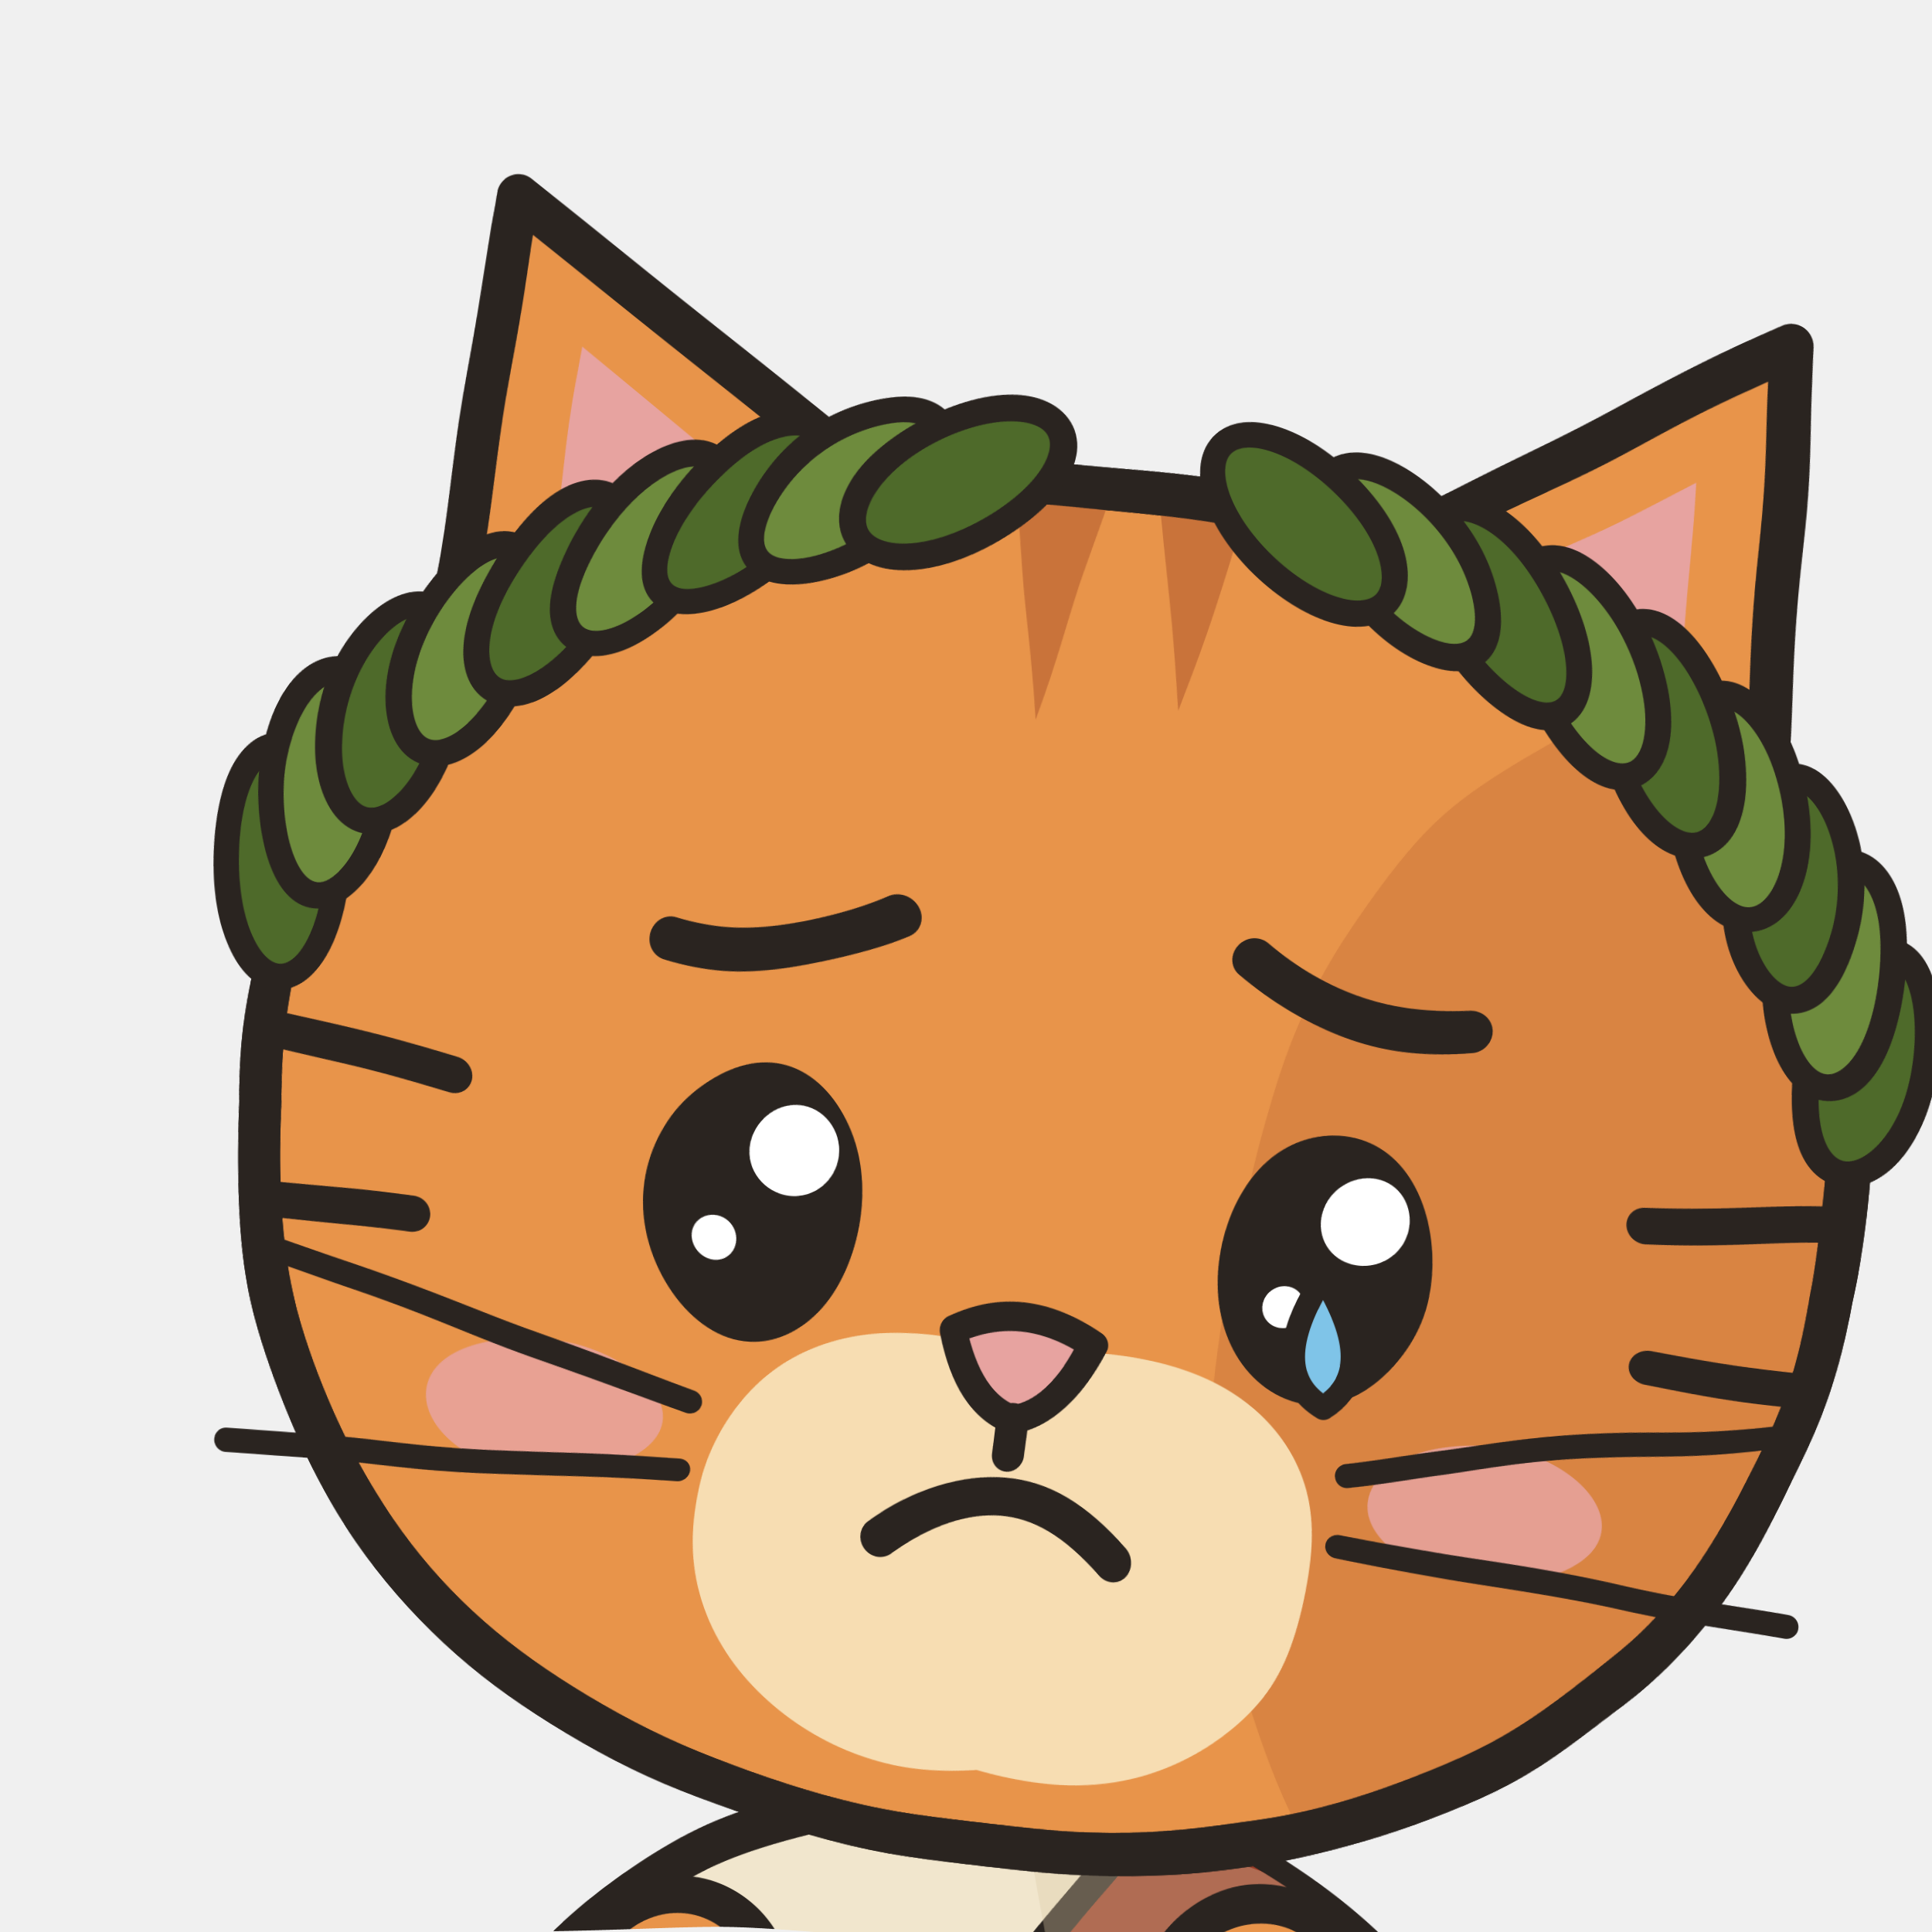
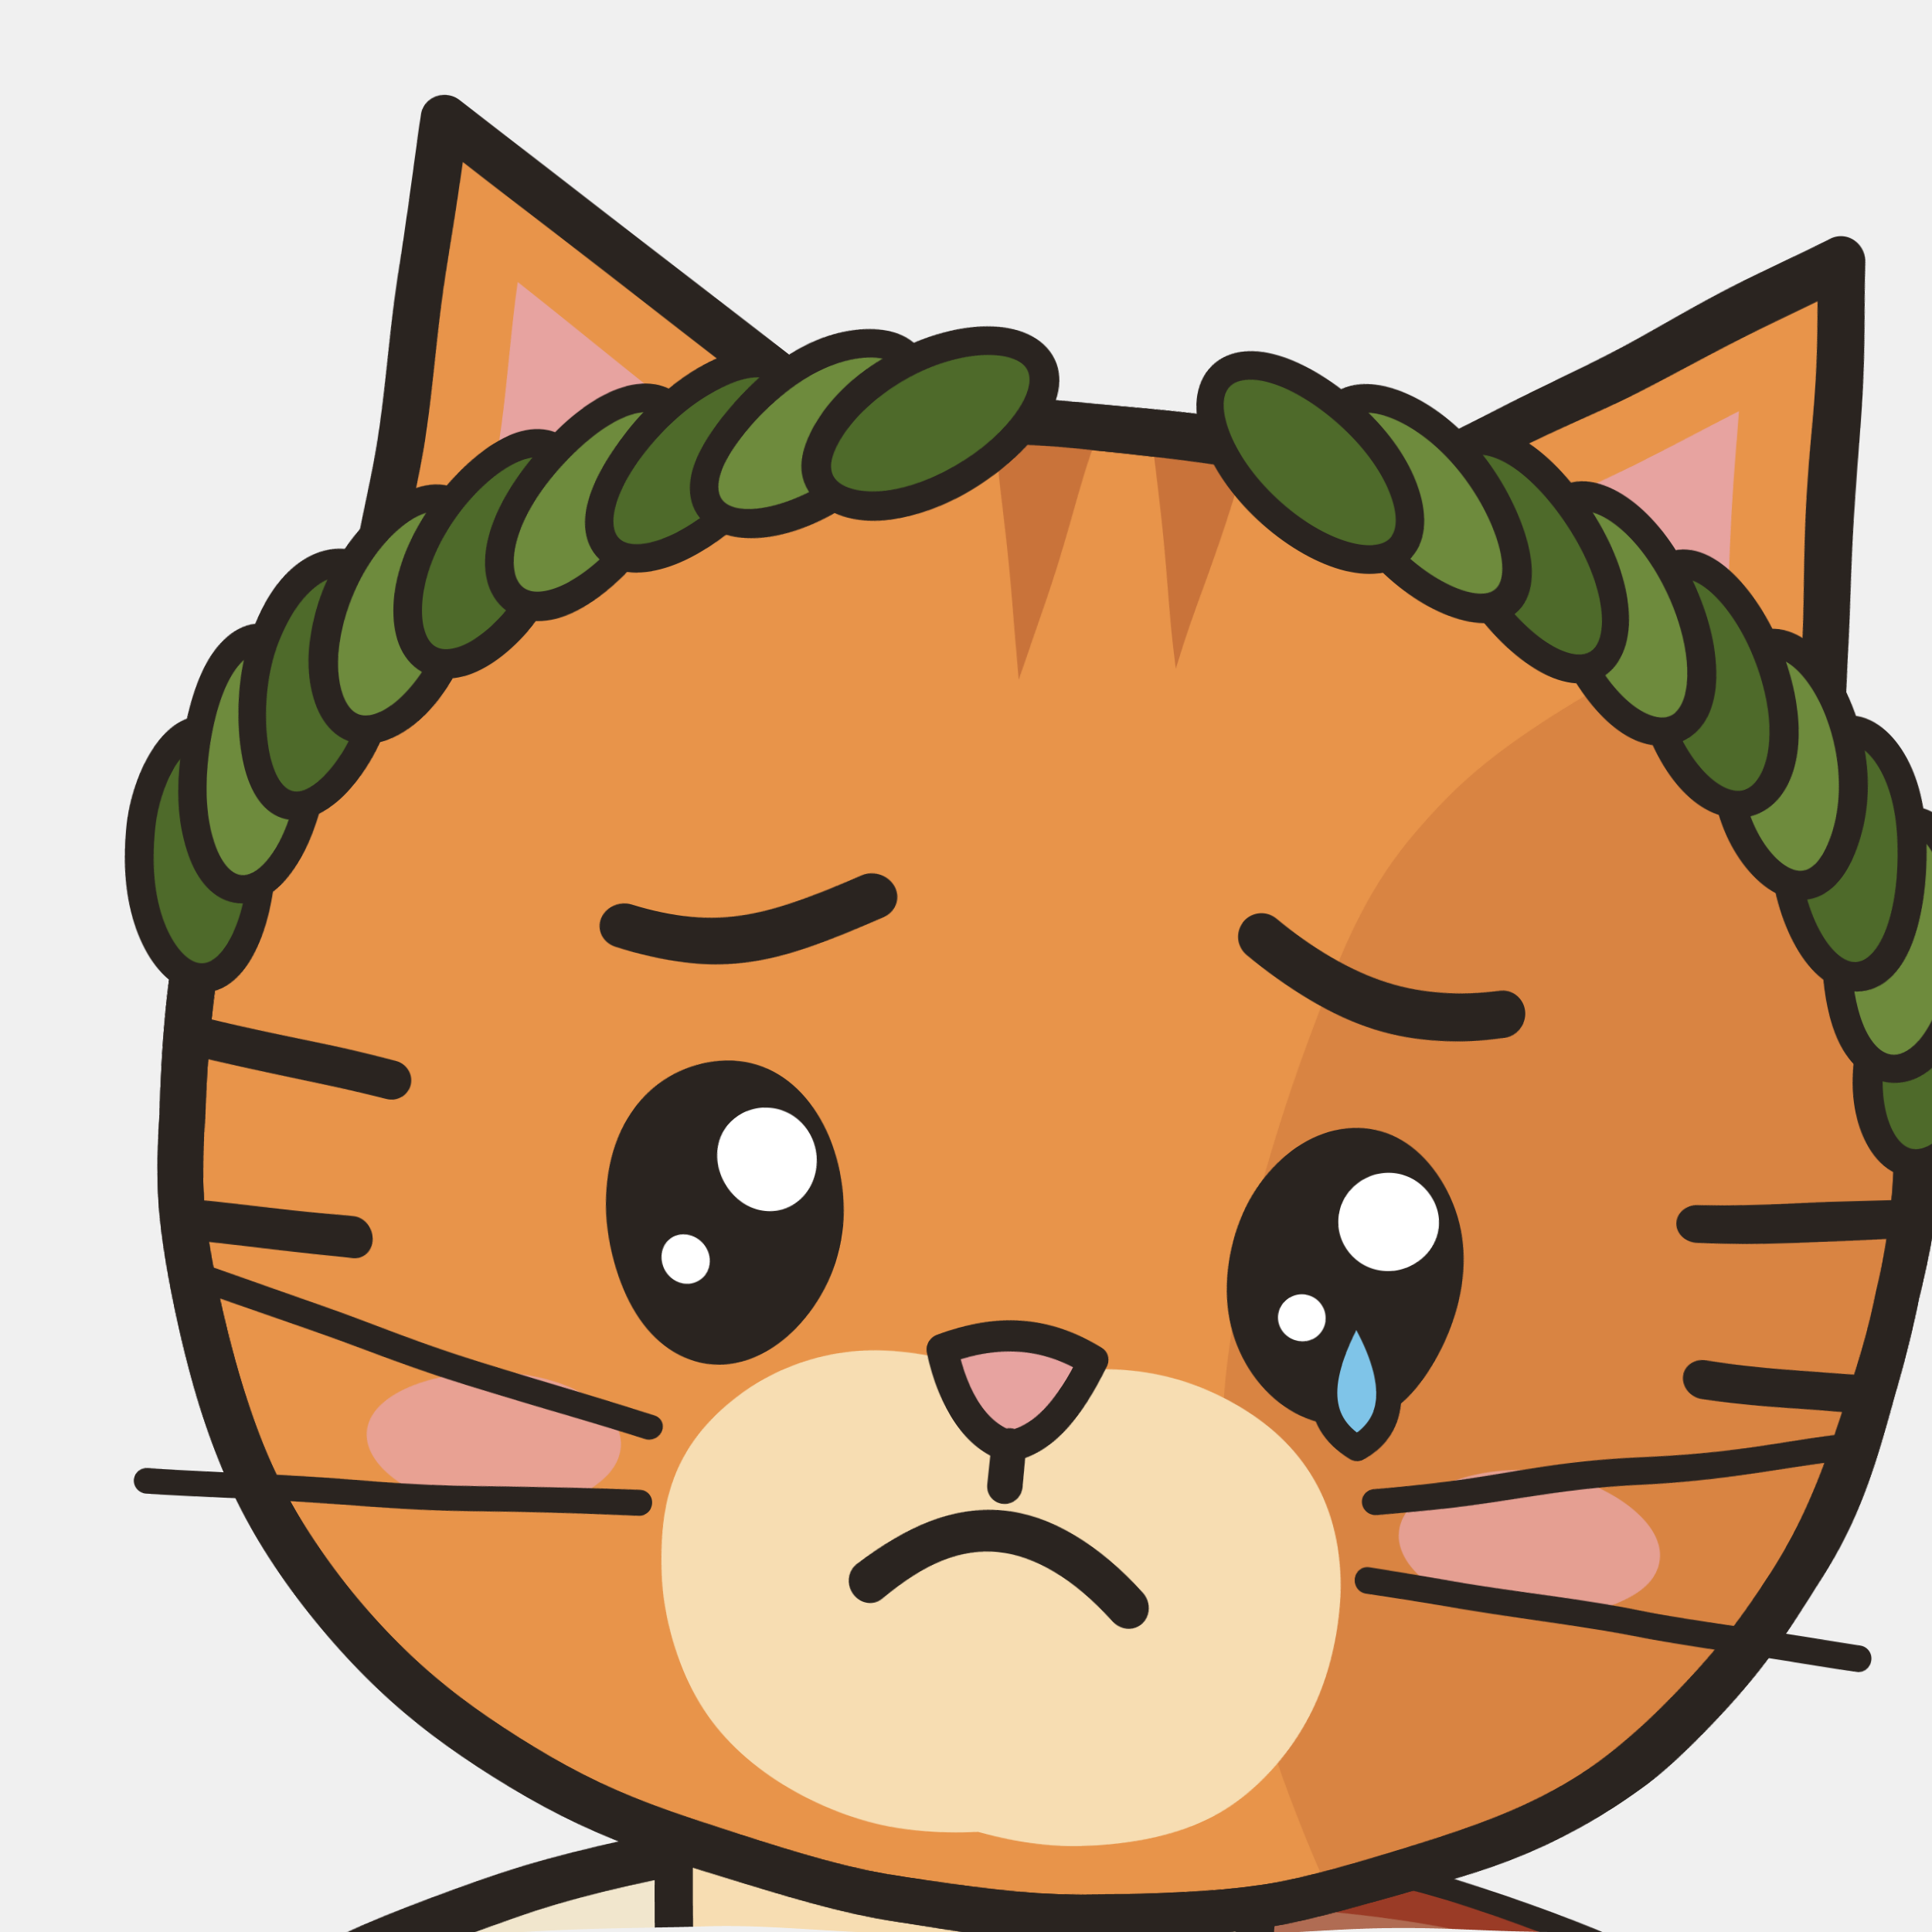
- <svg xmlns="http://www.w3.org/2000/svg" viewBox="44 12 152 152" width="152" height="152">
+ <svg xmlns="http://www.w3.org/2000/svg" viewBox="46 22 148 148" width="148" height="148">
  <defs>
    <filter id="rough" x="-5%" y="-5%" width="110%" height="110%">
      <feTurbulence type="fractalNoise" baseFrequency="0.035" numOctaves="2" seed="7" result="n" />
      <feDisplacementMap in="SourceGraphic" in2="n" scale="2.2" />
    </filter>
    <clipPath id="head">
      <path d="M54,96 C50,56 84,36 120,36 C156,36 190,56 186,96 C184,132 156,150 120,150 C84,150 56,132 54,96 Z" />
    </clipPath>
    <clipPath id="body">
-       <path d="M70,226 C62,190 82,152 120,150 C158,152 178,190 170,226 Q120,236 70,226 Z" />
+       <path d="M22,240 C26,196 58,170 100,164 L140,164 C182,170 214,196 218,240 Z" />
    </clipPath>
  </defs>
  <g filter="url(#rough)">
-     <g transform="translate(7.2 11) scale(0.94)">
-       <path d="M160,216 C192,226 212,232 226,224" fill="none" stroke="#2A2420" stroke-width="19.0" stroke-linecap="round" />
-       <path d="M160,216 C192,226 212,232 226,224" fill="none" stroke="#E8944A" stroke-width="12.5" stroke-linecap="round" />
-       <path d="M195.4,231.8 L196.7,225.0" fill="none" stroke="#C9733A" stroke-width="2.6" stroke-linecap="round" stroke-linejoin="round" />
-       <path d="M208.7,233.4 L208.9,226.5" fill="none" stroke="#C9733A" stroke-width="2.6" stroke-linecap="round" stroke-linejoin="round" />
-       <path d="M220.8,232.2 L219.0,225.6" fill="none" stroke="#C9733A" stroke-width="2.6" stroke-linecap="round" stroke-linejoin="round" />
-       <path d="M70,226 C62,190 82,152 120,150 C158,152 178,190 170,226 Q120,236 70,226 Z" fill="#F1E6CD" stroke="#2A2420" stroke-width="3.6" stroke-linejoin="round" stroke-linecap="round" />
-       <g clip-path="url(#body)">
-         <path d="M140,146 L170,160 L100,240 L64,240 Z" fill="#9A3B26" stroke="#2A2420" stroke-width="2.4" stroke-linejoin="round" stroke-linecap="round" />
-         <path d="M84,196 Q92,206 92,226" fill="none" stroke="#2A2420" stroke-width="2.2" stroke-linecap="round" stroke-linejoin="round" />
-         <path d="M156,194 Q150,210 154,228" fill="none" stroke="#2A2420" stroke-width="2.2" stroke-linecap="round" stroke-linejoin="round" />
-         <path d="M124,150 L180,170 L180,240 L140,240 Z" fill="#D9C9A6" opacity=".35" />
+     <path d="M22,240 C26,196 58,170 100,164 L140,164 C182,170 214,196 218,240 Z" fill="#F1E6CD" stroke="#2A2420" stroke-width="3.6" stroke-linejoin="round" stroke-linecap="round" />
+     <g clip-path="url(#body)">
+       <path d="M150,160 L190,166 L96,240 L52,240 Z" fill="#9A3B26" stroke="#2A2420" stroke-width="2.4" stroke-linejoin="round" stroke-linecap="round" />
+       <path d="M60,206 Q78,214 84,236" fill="none" stroke="#2A2420" stroke-width="2.4" stroke-linecap="round" stroke-linejoin="round" />
+       <path d="M178,200 Q170,218 176,240" fill="none" stroke="#2A2420" stroke-width="2.4" stroke-linecap="round" stroke-linejoin="round" />
+       <path d="M200,214 Q196,228 200,240" fill="none" stroke="#2A2420" stroke-width="2.4" stroke-linecap="round" stroke-linejoin="round" />
+       <path d="M120,164 L220,180 L220,240 L150,240 Z" fill="#D9C9A6" opacity=".35" />
+     </g>
+     <path d="M98,160 Q120,176 142,160 L142,172 Q120,184 98,172 Z" fill="#F7DDB2" stroke="#2A2420" stroke-width="3" stroke-linejoin="round" stroke-linecap="round" />
+     <g transform="rotate(0 120 212)">
+       <rect x="83.0" y="201" width="74" height="22" rx="2" fill="#F4E9CF" stroke="#2A2420" stroke-width="3" stroke-linejoin="round" stroke-linecap="round" />
+       <path d="M91.0,209 L149.0,209" fill="none" stroke="#2A2420" stroke-width="2" stroke-linecap="round" stroke-linejoin="round" />
+       <path d="M91.0,216 L141.0,216" fill="none" stroke="#2A2420" stroke-width="2" stroke-linecap="round" stroke-linejoin="round" />
+       <rect x="77.0" y="198" width="11" height="28" rx="5.5" fill="#E2CFA6" stroke="#2A2420" stroke-width="3" stroke-linejoin="round" stroke-linecap="round" />
+       <rect x="152.0" y="198" width="11" height="28" rx="5.5" fill="#E2CFA6" stroke="#2A2420" stroke-width="3" stroke-linejoin="round" stroke-linecap="round" />
+     </g>
+     <g transform="translate(0 18) rotate(6 120 150)">
+       <path d="M64,74 L66,18 L108,44 Z" fill="#E8944A" stroke="#2A2420" stroke-width="3.6" stroke-linejoin="round" stroke-linecap="round" />
+       <path d="M72,64 L73,30 L98,46 Z" fill="#E7A3A0" />
+       <path d="M176,74 L174,18 L132,44 Z" fill="#E8944A" stroke="#2A2420" stroke-width="3.6" stroke-linejoin="round" stroke-linecap="round" />
+       <path d="M168,64 L167,30 L142,46 Z" fill="#E7A3A0" />
+       <path d="M54,96 C50,56 84,36 120,36 C156,36 190,56 186,96 C184,132 156,150 120,150 C84,150 56,132 54,96 Z" fill="#E8944A" stroke="#2A2420" stroke-width="3.6" stroke-linejoin="round" stroke-linecap="round" />
+       <g clip-path="url(#head)">
+         <ellipse cx="170" cy="104" rx="34" ry="56" fill="#C9733A" opacity=".5" />
+         <path d="M110,36 L114,56 L118,36 Z M122,36 L126,54 L130,36 Z" fill="#C9733A" />
+         <path d="M55,90 L70,92" fill="none" stroke="#2A2420" stroke-width="3" stroke-linecap="round" stroke-linejoin="round" />
+         <path d="M55,104 L68,104" fill="none" stroke="#2A2420" stroke-width="3" stroke-linecap="round" stroke-linejoin="round" />
+         <path d="M185,90 L170,92" fill="none" stroke="#2A2420" stroke-width="3" stroke-linecap="round" stroke-linejoin="round" />
+         <path d="M185,104 L172,104" fill="none" stroke="#2A2420" stroke-width="3" stroke-linecap="round" stroke-linejoin="round" />
      </g>
-       <ellipse cx="98" cy="228" rx="15" ry="9" fill="#E8944A" stroke="#2A2420" stroke-width="3.2" stroke-linejoin="round" stroke-linecap="round" />
-       <ellipse cx="142" cy="228" rx="15" ry="9" fill="#E8944A" stroke="#2A2420" stroke-width="3.2" stroke-linejoin="round" stroke-linecap="round" />
-       <path d="M95,226 L95,233" fill="none" stroke="#2A2420" stroke-width="2" stroke-linecap="round" stroke-linejoin="round" />
-       <path d="M101,226 L101,233" fill="none" stroke="#2A2420" stroke-width="2" stroke-linecap="round" stroke-linejoin="round" />
-       <path d="M139,226 L139,233" fill="none" stroke="#2A2420" stroke-width="2" stroke-linecap="round" stroke-linejoin="round" />
-       <path d="M145,226 L145,233" fill="none" stroke="#2A2420" stroke-width="2" stroke-linecap="round" stroke-linejoin="round" />
-       <g transform="translate(0 5) rotate(7 120 150)">
-         <path d="M64,74 L66,18 L108,44 Z" fill="#E8944A" stroke="#2A2420" stroke-width="3.6" stroke-linejoin="round" stroke-linecap="round" />
-         <path d="M72,64 L73,30 L98,46 Z" fill="#E7A3A0" />
-         <path d="M176,74 L174,18 L132,44 Z" fill="#E8944A" stroke="#2A2420" stroke-width="3.6" stroke-linejoin="round" stroke-linecap="round" />
-         <path d="M168,64 L167,30 L142,46 Z" fill="#E7A3A0" />
-         <path d="M54,96 C50,56 84,36 120,36 C156,36 190,56 186,96 C184,132 156,150 120,150 C84,150 56,132 54,96 Z" fill="#E8944A" stroke="#2A2420" stroke-width="3.6" stroke-linejoin="round" stroke-linecap="round" />
-         <g clip-path="url(#head)">
-           <ellipse cx="170" cy="104" rx="34" ry="56" fill="#C9733A" opacity=".5" />
-           <path d="M110,36 L114,56 L118,36 Z M122,36 L126,54 L130,36 Z" fill="#C9733A" />
-           <path d="M55,90 L70,92" fill="none" stroke="#2A2420" stroke-width="3" stroke-linecap="round" stroke-linejoin="round" />
-           <path d="M55,104 L68,104" fill="none" stroke="#2A2420" stroke-width="3" stroke-linecap="round" stroke-linejoin="round" />
-           <path d="M185,90 L170,92" fill="none" stroke="#2A2420" stroke-width="3" stroke-linecap="round" stroke-linejoin="round" />
-           <path d="M185,104 L172,104" fill="none" stroke="#2A2420" stroke-width="3" stroke-linecap="round" stroke-linejoin="round" />
-         </g>
-         <path d="M54,96 C50,56 84,36 120,36 C156,36 190,56 186,96 C184,132 156,150 120,150 C84,150 56,132 54,96 Z" fill="none" stroke="#2A2420" stroke-width="3.6" stroke-linejoin="round" stroke-linecap="round" />
-         <path d="M94,124 C94,110 108,106 120,110 C132,106 146,110 146,124 C146,140 132,146 120,144 C108,146 94,140 94,124 Z" fill="#F7DDB2" />
-         <ellipse cx="53.4" cy="76.1" rx="9.5" ry="4.8" transform="rotate(263.0 53.4 76.1)" fill="#4E6A2A" stroke="#2A2420" stroke-width="2.2" stroke-linejoin="round" stroke-linecap="round" />
-         <ellipse cx="56.8" cy="69.0" rx="9.5" ry="4.8" transform="rotate(270.5 56.8 69.0)" fill="#6E8B3D" stroke="#2A2420" stroke-width="2.2" stroke-linejoin="round" stroke-linecap="round" />
-         <ellipse cx="61.3" cy="62.4" rx="9.5" ry="4.8" transform="rotate(278.0 61.3 62.4)" fill="#4E6A2A" stroke="#2A2420" stroke-width="2.2" stroke-linejoin="round" stroke-linecap="round" />
-         <ellipse cx="66.8" cy="56.3" rx="9.5" ry="4.8" transform="rotate(285.5 66.8 56.3)" fill="#6E8B3D" stroke="#2A2420" stroke-width="2.2" stroke-linejoin="round" stroke-linecap="round" />
-         <ellipse cx="73.2" cy="50.9" rx="9.5" ry="4.8" transform="rotate(293.0 73.2 50.9)" fill="#4E6A2A" stroke="#2A2420" stroke-width="2.2" stroke-linejoin="round" stroke-linecap="round" />
-         <ellipse cx="80.4" cy="46.2" rx="9.5" ry="4.8" transform="rotate(300.5 80.4 46.2)" fill="#6E8B3D" stroke="#2A2420" stroke-width="2.2" stroke-linejoin="round" stroke-linecap="round" />
-         <ellipse cx="88.2" cy="42.3" rx="9.5" ry="4.8" transform="rotate(308.0 88.2 42.3)" fill="#4E6A2A" stroke="#2A2420" stroke-width="2.2" stroke-linejoin="round" stroke-linecap="round" />
-         <ellipse cx="96.6" cy="39.3" rx="9.5" ry="4.8" transform="rotate(315.5 96.6 39.3)" fill="#6E8B3D" stroke="#2A2420" stroke-width="2.2" stroke-linejoin="round" stroke-linecap="round" />
-         <ellipse cx="105.4" cy="37.3" rx="9.5" ry="4.8" transform="rotate(323.0 105.4 37.3)" fill="#4E6A2A" stroke="#2A2420" stroke-width="2.2" stroke-linejoin="round" stroke-linecap="round" />
-         <ellipse cx="186.6" cy="76.1" rx="9.5" ry="4.8" transform="rotate(457.0 186.6 76.1)" fill="#4E6A2A" stroke="#2A2420" stroke-width="2.2" stroke-linejoin="round" stroke-linecap="round" />
-         <ellipse cx="183.2" cy="69.0" rx="9.5" ry="4.8" transform="rotate(449.5 183.2 69.0)" fill="#6E8B3D" stroke="#2A2420" stroke-width="2.2" stroke-linejoin="round" stroke-linecap="round" />
-         <ellipse cx="178.7" cy="62.4" rx="9.5" ry="4.8" transform="rotate(442.0 178.7 62.4)" fill="#4E6A2A" stroke="#2A2420" stroke-width="2.2" stroke-linejoin="round" stroke-linecap="round" />
-         <ellipse cx="173.2" cy="56.3" rx="9.5" ry="4.8" transform="rotate(434.5 173.2 56.3)" fill="#6E8B3D" stroke="#2A2420" stroke-width="2.2" stroke-linejoin="round" stroke-linecap="round" />
-         <ellipse cx="166.8" cy="50.9" rx="9.5" ry="4.8" transform="rotate(427.0 166.8 50.9)" fill="#4E6A2A" stroke="#2A2420" stroke-width="2.2" stroke-linejoin="round" stroke-linecap="round" />
-         <ellipse cx="159.6" cy="46.2" rx="9.5" ry="4.8" transform="rotate(419.5 159.6 46.2)" fill="#6E8B3D" stroke="#2A2420" stroke-width="2.2" stroke-linejoin="round" stroke-linecap="round" />
-         <ellipse cx="151.8" cy="42.3" rx="9.5" ry="4.8" transform="rotate(412.0 151.8 42.3)" fill="#4E6A2A" stroke="#2A2420" stroke-width="2.2" stroke-linejoin="round" stroke-linecap="round" />
-         <ellipse cx="143.4" cy="39.3" rx="9.5" ry="4.8" transform="rotate(404.5 143.4 39.3)" fill="#6E8B3D" stroke="#2A2420" stroke-width="2.2" stroke-linejoin="round" stroke-linecap="round" />
-         <ellipse cx="134.6" cy="37.3" rx="9.5" ry="4.8" transform="rotate(397.0 134.6 37.3)" fill="#4E6A2A" stroke="#2A2420" stroke-width="2.2" stroke-linejoin="round" stroke-linecap="round" />
-         <ellipse cx="96" cy="99" rx="9" ry="11.5" fill="#2A2420" />
-         <circle cx="98.8" cy="94.6" r="3.8" fill="#fff" />
-         <circle cx="93" cy="102.6" r="1.8" fill="#fff" />
-         <ellipse cx="144" cy="99" rx="9" ry="11.5" fill="#2A2420" />
-         <circle cx="146.8" cy="94.6" r="3.8" fill="#fff" />
-         <circle cx="141" cy="102.6" r="1.8" fill="#fff" />
-         <path d="M86,78 Q96,80 105,74" fill="none" stroke="#2A2420" stroke-width="3.6" stroke-linecap="round" stroke-linejoin="round" />
-         <path d="M135,74 Q144,80 154,78" fill="none" stroke="#2A2420" stroke-width="3.6" stroke-linecap="round" stroke-linejoin="round" />
-         <ellipse cx="80" cy="118" rx="10" ry="5.5" fill="#E7A3A0" opacity=".85" />
-         <ellipse cx="160" cy="118" rx="10" ry="5.5" fill="#E7A3A0" opacity=".85" />
-         <path d="M114,108 Q120,105 126,108 Q124,114 120,115 Q116,114 114,108 Z" fill="#E7A3A0" stroke="#2A2420" stroke-width="2.4" stroke-linejoin="round" stroke-linecap="round" />
-         <path d="M120,115 L120,118" fill="none" stroke="#2A2420" stroke-width="2.8" stroke-linecap="round" stroke-linejoin="round" />
-         <path d="M110,126 Q120,117 130,126" fill="none" stroke="#2A2420" stroke-width="3.2" stroke-linecap="round" stroke-linejoin="round" />
-         <path d="M92,116 L56,108" fill="none" stroke="#2A2420" stroke-width="2" stroke-linecap="round" stroke-linejoin="round" />
-         <path d="M92,122 L54,124" fill="none" stroke="#2A2420" stroke-width="2" stroke-linecap="round" stroke-linejoin="round" />
-         <path d="M148,116 L184,108" fill="none" stroke="#2A2420" stroke-width="2" stroke-linecap="round" stroke-linejoin="round" />
-         <path d="M148,122 L186,124" fill="none" stroke="#2A2420" stroke-width="2" stroke-linecap="round" stroke-linejoin="round" />
-       </g>
-       <g transform="rotate(0 120 210)">
-         <rect x="100.0" y="199" width="40" height="22" rx="2" fill="#F4E9CF" stroke="#2A2420" stroke-width="3" stroke-linejoin="round" stroke-linecap="round" />
-         <path d="M108.0,207 L132.0,207" fill="none" stroke="#2A2420" stroke-width="2" stroke-linecap="round" stroke-linejoin="round" />
-         <path d="M108.0,214 L124.0,214" fill="none" stroke="#2A2420" stroke-width="2" stroke-linecap="round" stroke-linejoin="round" />
-         <rect x="94.0" y="196" width="11" height="28" rx="5.5" fill="#E2CFA6" stroke="#2A2420" stroke-width="3" stroke-linejoin="round" stroke-linecap="round" />
-         <rect x="135.0" y="196" width="11" height="28" rx="5.5" fill="#E2CFA6" stroke="#2A2420" stroke-width="3" stroke-linejoin="round" stroke-linecap="round" />
-       </g>
-       <path d="M96,168 C90,190 98,206 106,208" fill="none" stroke="#2A2420" stroke-width="19.5" stroke-linecap="round" />
-       <path d="M96,168 C90,190 98,206 106,208" fill="none" stroke="#E8944A" stroke-width="13" stroke-linecap="round" />
-       <g transform="rotate(0 106 208)">
-         <ellipse cx="106" cy="208" rx="10.5" ry="9.66" fill="#E8944A" stroke="#2A2420" stroke-width="3.4" stroke-linejoin="round" stroke-linecap="round" />
-         <path d="M102.5,210 L102.5,215" fill="none" stroke="#2A2420" stroke-width="2.2" stroke-linecap="round" stroke-linejoin="round" />
-         <path d="M109.5,210 L109.5,215" fill="none" stroke="#2A2420" stroke-width="2.2" stroke-linecap="round" stroke-linejoin="round" />
-       </g>
-       <path d="M144,168 C150,190 142,206 134,208" fill="none" stroke="#2A2420" stroke-width="19.5" stroke-linecap="round" />
-       <path d="M144,168 C150,190 142,206 134,208" fill="none" stroke="#E8944A" stroke-width="13" stroke-linecap="round" />
-       <g transform="rotate(0 134 208)">
-         <ellipse cx="134" cy="208" rx="10.5" ry="9.66" fill="#E8944A" stroke="#2A2420" stroke-width="3.4" stroke-linejoin="round" stroke-linecap="round" />
-         <path d="M130.5,210 L130.5,215" fill="none" stroke="#2A2420" stroke-width="2.2" stroke-linecap="round" stroke-linejoin="round" />
-         <path d="M137.5,210 L137.5,215" fill="none" stroke="#2A2420" stroke-width="2.2" stroke-linecap="round" stroke-linejoin="round" />
-       </g>
-       <path d="M150,108 Q155,116 150,119 Q145,116 150,108 Z" fill="#7FC4E8" stroke="#2A2420" stroke-width="2" stroke-linejoin="round" stroke-linecap="round" />
+       <path d="M54,96 C50,56 84,36 120,36 C156,36 190,56 186,96 C184,132 156,150 120,150 C84,150 56,132 54,96 Z" fill="none" stroke="#2A2420" stroke-width="3.6" stroke-linejoin="round" stroke-linecap="round" />
+       <path d="M94,124 C94,110 108,106 120,110 C132,106 146,110 146,124 C146,140 132,146 120,144 C108,146 94,140 94,124 Z" fill="#F7DDB2" />
+       <ellipse cx="53.4" cy="76.1" rx="9.5" ry="4.8" transform="rotate(263.0 53.4 76.1)" fill="#4E6A2A" stroke="#2A2420" stroke-width="2.2" stroke-linejoin="round" stroke-linecap="round" />
+       <ellipse cx="56.8" cy="69.0" rx="9.5" ry="4.8" transform="rotate(270.5 56.8 69.0)" fill="#6E8B3D" stroke="#2A2420" stroke-width="2.2" stroke-linejoin="round" stroke-linecap="round" />
+       <ellipse cx="61.3" cy="62.4" rx="9.5" ry="4.8" transform="rotate(278.0 61.3 62.4)" fill="#4E6A2A" stroke="#2A2420" stroke-width="2.2" stroke-linejoin="round" stroke-linecap="round" />
+       <ellipse cx="66.8" cy="56.3" rx="9.5" ry="4.8" transform="rotate(285.5 66.8 56.3)" fill="#6E8B3D" stroke="#2A2420" stroke-width="2.2" stroke-linejoin="round" stroke-linecap="round" />
+       <ellipse cx="73.2" cy="50.9" rx="9.5" ry="4.8" transform="rotate(293.0 73.2 50.9)" fill="#4E6A2A" stroke="#2A2420" stroke-width="2.2" stroke-linejoin="round" stroke-linecap="round" />
+       <ellipse cx="80.4" cy="46.2" rx="9.5" ry="4.8" transform="rotate(300.5 80.4 46.2)" fill="#6E8B3D" stroke="#2A2420" stroke-width="2.2" stroke-linejoin="round" stroke-linecap="round" />
+       <ellipse cx="88.2" cy="42.3" rx="9.5" ry="4.8" transform="rotate(308.0 88.2 42.3)" fill="#4E6A2A" stroke="#2A2420" stroke-width="2.2" stroke-linejoin="round" stroke-linecap="round" />
+       <ellipse cx="96.6" cy="39.3" rx="9.5" ry="4.8" transform="rotate(315.5 96.6 39.3)" fill="#6E8B3D" stroke="#2A2420" stroke-width="2.2" stroke-linejoin="round" stroke-linecap="round" />
+       <ellipse cx="105.4" cy="37.3" rx="9.5" ry="4.8" transform="rotate(323.0 105.4 37.3)" fill="#4E6A2A" stroke="#2A2420" stroke-width="2.2" stroke-linejoin="round" stroke-linecap="round" />
+       <ellipse cx="186.6" cy="76.1" rx="9.5" ry="4.8" transform="rotate(457.0 186.6 76.1)" fill="#4E6A2A" stroke="#2A2420" stroke-width="2.2" stroke-linejoin="round" stroke-linecap="round" />
+       <ellipse cx="183.2" cy="69.0" rx="9.5" ry="4.8" transform="rotate(449.5 183.2 69.0)" fill="#6E8B3D" stroke="#2A2420" stroke-width="2.2" stroke-linejoin="round" stroke-linecap="round" />
+       <ellipse cx="178.7" cy="62.4" rx="9.5" ry="4.8" transform="rotate(442.0 178.7 62.4)" fill="#4E6A2A" stroke="#2A2420" stroke-width="2.2" stroke-linejoin="round" stroke-linecap="round" />
+       <ellipse cx="173.2" cy="56.3" rx="9.5" ry="4.8" transform="rotate(434.5 173.2 56.3)" fill="#6E8B3D" stroke="#2A2420" stroke-width="2.2" stroke-linejoin="round" stroke-linecap="round" />
+       <ellipse cx="166.8" cy="50.9" rx="9.5" ry="4.8" transform="rotate(427.0 166.8 50.9)" fill="#4E6A2A" stroke="#2A2420" stroke-width="2.2" stroke-linejoin="round" stroke-linecap="round" />
+       <ellipse cx="159.6" cy="46.2" rx="9.5" ry="4.8" transform="rotate(419.5 159.6 46.2)" fill="#6E8B3D" stroke="#2A2420" stroke-width="2.2" stroke-linejoin="round" stroke-linecap="round" />
+       <ellipse cx="151.8" cy="42.3" rx="9.5" ry="4.8" transform="rotate(412.0 151.8 42.3)" fill="#4E6A2A" stroke="#2A2420" stroke-width="2.2" stroke-linejoin="round" stroke-linecap="round" />
+       <ellipse cx="143.4" cy="39.3" rx="9.5" ry="4.8" transform="rotate(404.5 143.4 39.3)" fill="#6E8B3D" stroke="#2A2420" stroke-width="2.2" stroke-linejoin="round" stroke-linecap="round" />
+       <ellipse cx="134.6" cy="37.3" rx="9.5" ry="4.8" transform="rotate(397.0 134.6 37.3)" fill="#4E6A2A" stroke="#2A2420" stroke-width="2.2" stroke-linejoin="round" stroke-linecap="round" />
+       <ellipse cx="96" cy="99" rx="9" ry="11.5" fill="#2A2420" />
+       <circle cx="98.8" cy="94.6" r="3.8" fill="#fff" />
+       <circle cx="93" cy="102.6" r="1.8" fill="#fff" />
+       <ellipse cx="144" cy="99" rx="9" ry="11.5" fill="#2A2420" />
+       <circle cx="146.8" cy="94.6" r="3.8" fill="#fff" />
+       <circle cx="141" cy="102.6" r="1.8" fill="#fff" />
+       <path d="M86,78 Q96,80 105,74" fill="none" stroke="#2A2420" stroke-width="3.6" stroke-linecap="round" stroke-linejoin="round" />
+       <path d="M135,74 Q144,80 154,78" fill="none" stroke="#2A2420" stroke-width="3.6" stroke-linecap="round" stroke-linejoin="round" />
+       <ellipse cx="80" cy="118" rx="10" ry="5.5" fill="#E7A3A0" opacity=".85" />
+       <ellipse cx="160" cy="118" rx="10" ry="5.5" fill="#E7A3A0" opacity=".85" />
+       <path d="M114,108 Q120,105 126,108 Q124,114 120,115 Q116,114 114,108 Z" fill="#E7A3A0" stroke="#2A2420" stroke-width="2.4" stroke-linejoin="round" stroke-linecap="round" />
+       <path d="M120,115 L120,118" fill="none" stroke="#2A2420" stroke-width="2.8" stroke-linecap="round" stroke-linejoin="round" />
+       <path d="M110,126 Q120,117 130,126" fill="none" stroke="#2A2420" stroke-width="3.2" stroke-linecap="round" stroke-linejoin="round" />
+       <path d="M92,116 L56,108" fill="none" stroke="#2A2420" stroke-width="2" stroke-linecap="round" stroke-linejoin="round" />
+       <path d="M92,122 L54,124" fill="none" stroke="#2A2420" stroke-width="2" stroke-linecap="round" stroke-linejoin="round" />
+       <path d="M148,116 L184,108" fill="none" stroke="#2A2420" stroke-width="2" stroke-linecap="round" stroke-linejoin="round" />
+       <path d="M148,122 L186,124" fill="none" stroke="#2A2420" stroke-width="2" stroke-linecap="round" stroke-linejoin="round" />
    </g>
+     <path d="M62,206 C66,218 70,220 80,214" fill="none" stroke="#2A2420" stroke-width="22.0" stroke-linecap="round" />
+     <path d="M62,206 C66,218 70,220 80,214" fill="none" stroke="#E8944A" stroke-width="15.5" stroke-linecap="round" />
+     <g transform="rotate(0 80 214)">
+       <ellipse cx="80" cy="214" rx="11.5" ry="10.58" fill="#E8944A" stroke="#2A2420" stroke-width="3.4" stroke-linejoin="round" stroke-linecap="round" />
+       <path d="M76.5,216 L76.5,221" fill="none" stroke="#2A2420" stroke-width="2.2" stroke-linecap="round" stroke-linejoin="round" />
+       <path d="M83.5,216 L83.5,221" fill="none" stroke="#2A2420" stroke-width="2.2" stroke-linecap="round" stroke-linejoin="round" />
+     </g>
+     <path d="M178,206 C174,218 170,220 160,214" fill="none" stroke="#2A2420" stroke-width="22.0" stroke-linecap="round" />
+     <path d="M178,206 C174,218 170,220 160,214" fill="none" stroke="#E8944A" stroke-width="15.5" stroke-linecap="round" />
+     <g transform="rotate(0 160 214)">
+       <ellipse cx="160" cy="214" rx="11.5" ry="10.58" fill="#E8944A" stroke="#2A2420" stroke-width="3.4" stroke-linejoin="round" stroke-linecap="round" />
+       <path d="M156.5,216 L156.5,221" fill="none" stroke="#2A2420" stroke-width="2.2" stroke-linecap="round" stroke-linejoin="round" />
+       <path d="M163.5,216 L163.5,221" fill="none" stroke="#2A2420" stroke-width="2.2" stroke-linecap="round" stroke-linejoin="round" />
+     </g>
+     <path d="M150,122 Q155,130 150,133 Q145,130 150,122 Z" fill="#7FC4E8" stroke="#2A2420" stroke-width="2" stroke-linejoin="round" stroke-linecap="round" />
  </g>
</svg>
